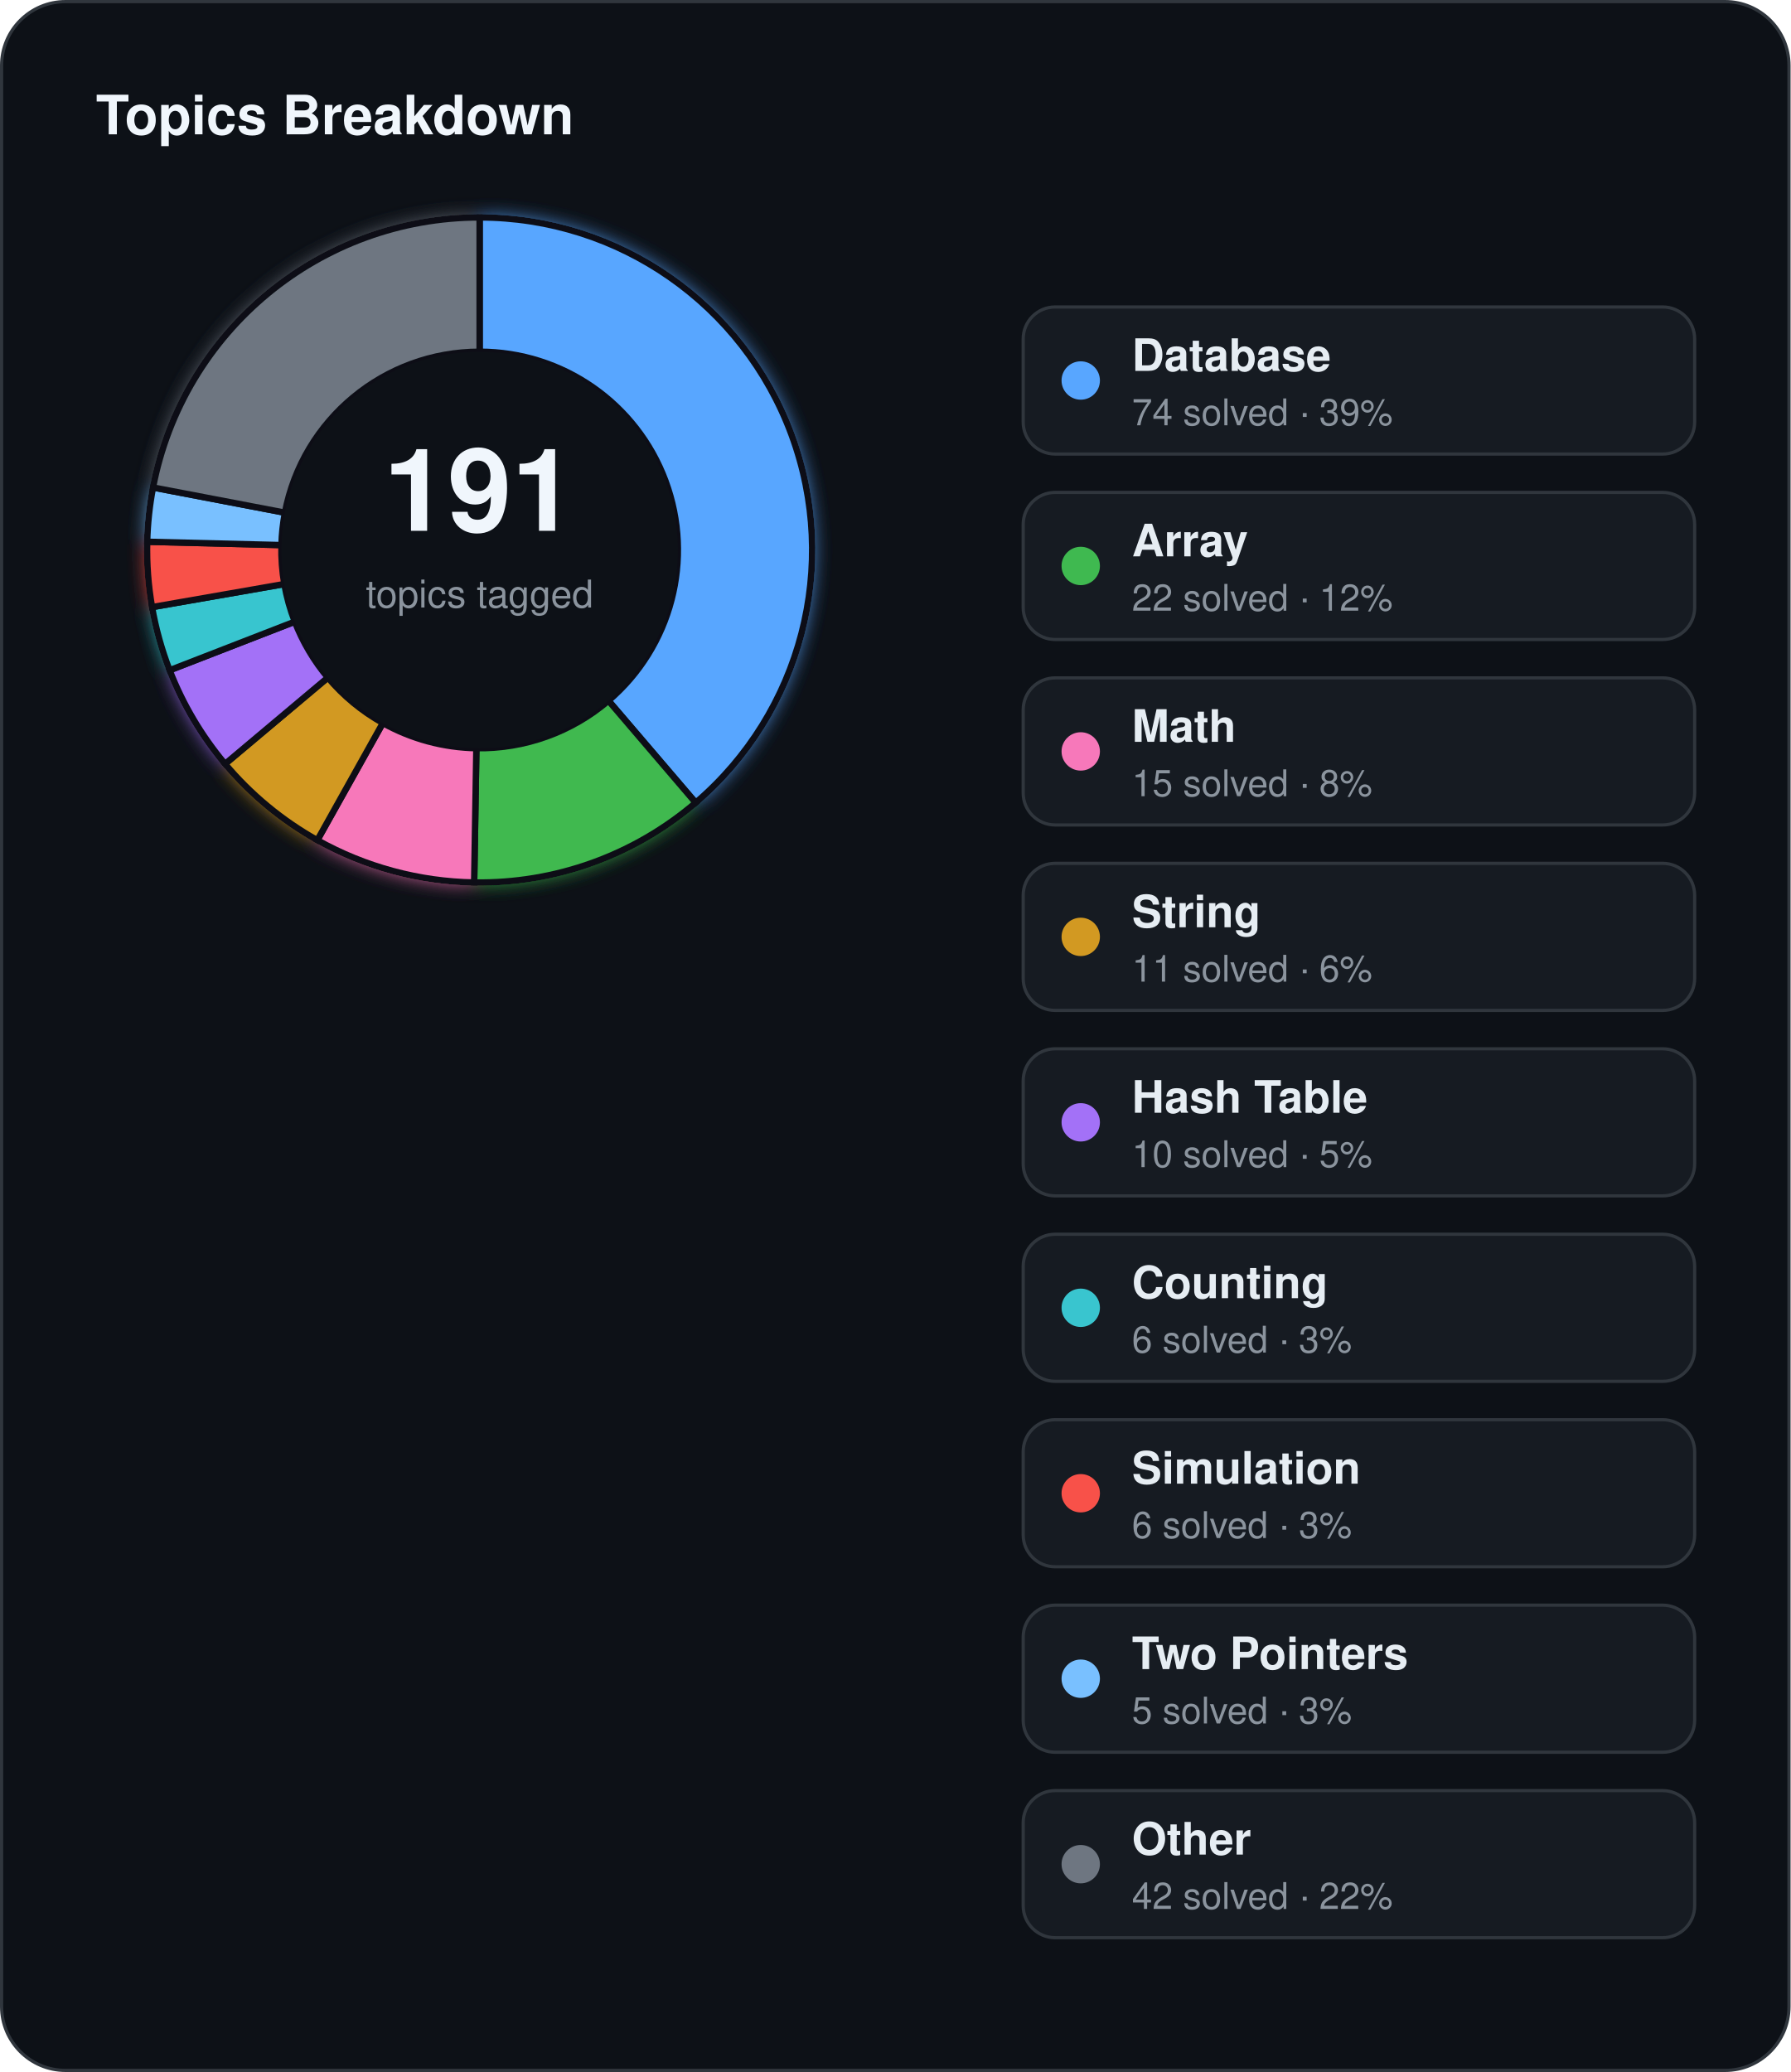
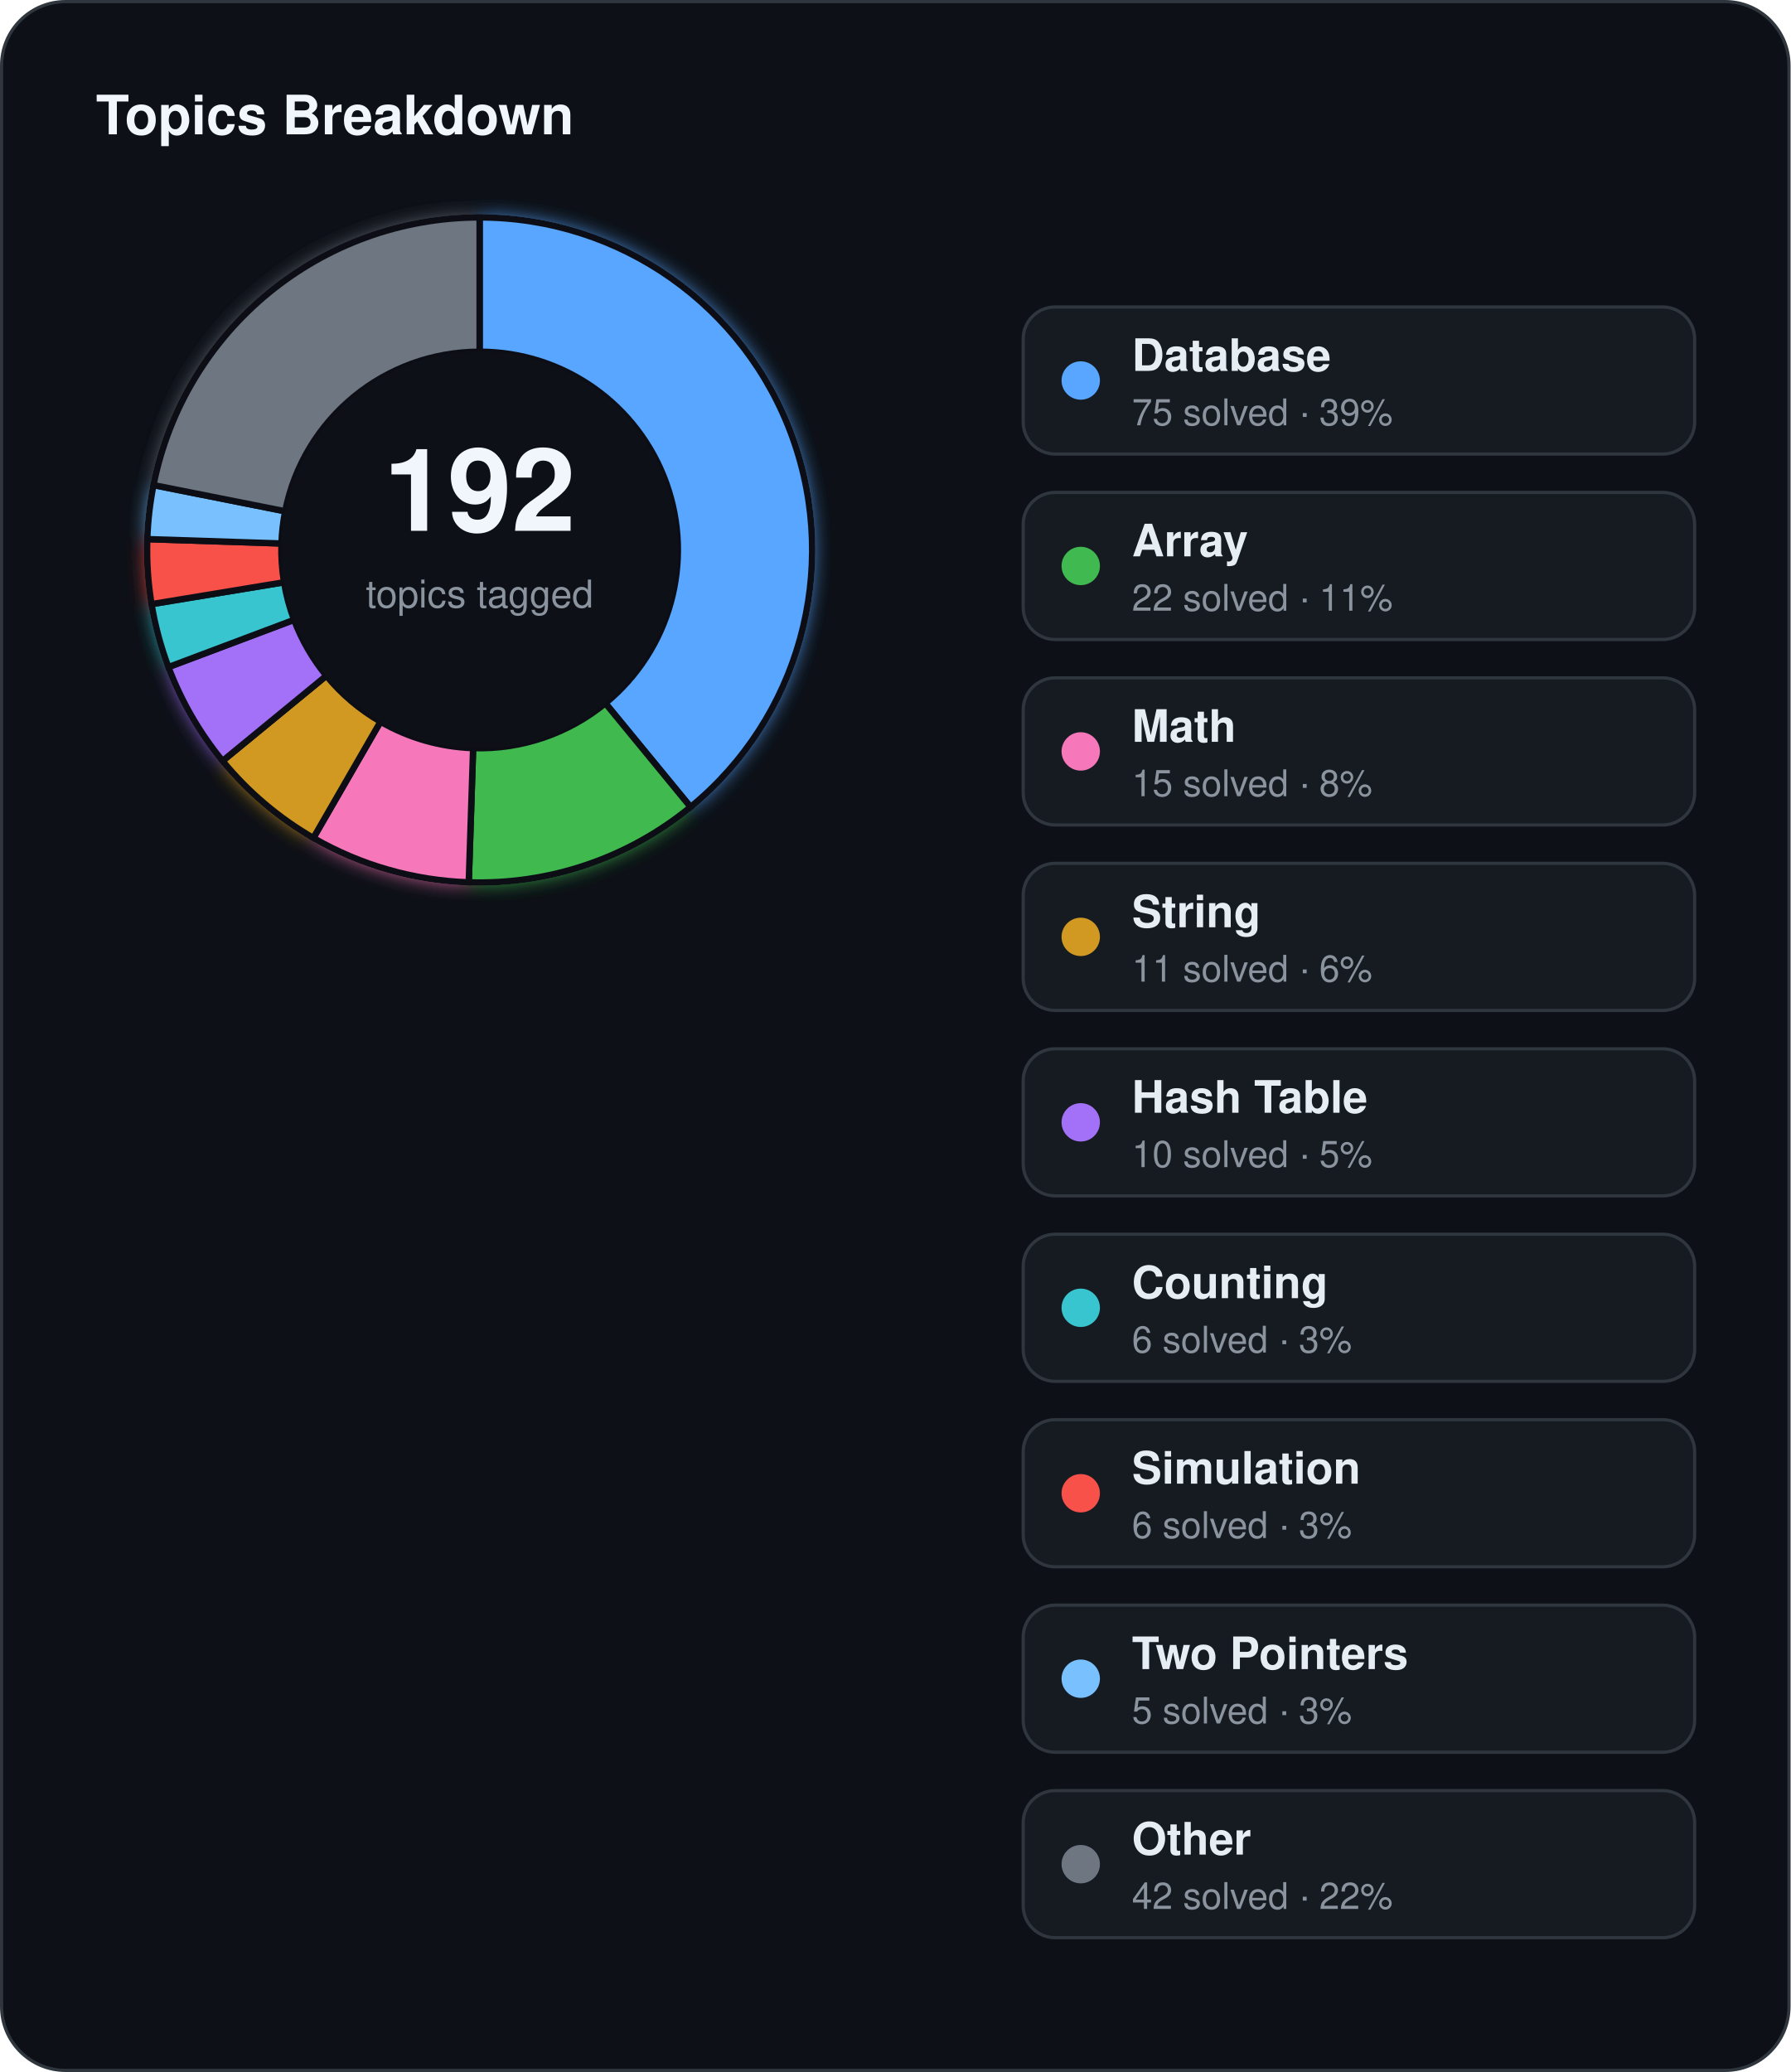
<svg xmlns="http://www.w3.org/2000/svg" width="560" height="648" viewBox="0 0 560 648">
  <defs>
    <filter id="topics-glow" x="-60%" y="-60%" width="220%" height="220%">
      <feGaussianBlur stdDeviation="3" result="blur" />
      <feMerge>
        <feMergeNode in="blur" />
        <feMergeNode in="SourceGraphic" />
      </feMerge>
    </filter>
  </defs>
  <rect x="0.5" y="0.5" width="559" height="647" rx="20" fill="#0d1117" stroke="#30363d" stroke-width="1" />
  <text x="30" y="42" fill="#f0f6fc" font-family="Segoe UI, Helvetica, Arial, sans-serif" font-size="17" font-weight="700">Topics Breakdown</text>
  <g filter="url(#topics-glow)">
-     <path d="M 150.00,68.00 A 104,104 0 0 1 217.58,251.05 L 190.29,219.13 A 62,62 0 0 0 150.00,110.00 Z" fill="#58a6ff" stroke="#0d1117" stroke-width="2" />
-     <path d="M 217.58,251.05 A 104,104 0 0 1 148.29,275.99 L 148.98,233.99 A 62,62 0 0 0 190.29,219.13 Z" fill="#3fb950" stroke="#0d1117" stroke-width="2" />
-     <path d="M 148.29,275.99 A 104,104 0 0 1 99.24,262.77 L 119.74,226.11 A 62,62 0 0 0 148.98,233.99 Z" fill="#f778ba" stroke="#0d1117" stroke-width="2" />
-     <path d="M 99.24,262.77 A 104,104 0 0 1 70.39,238.92 L 102.54,211.90 A 62,62 0 0 0 119.74,226.11 Z" fill="#d29922" stroke="#0d1117" stroke-width="2" />
-     <path d="M 70.39,238.92 A 104,104 0 0 1 53.04,209.62 L 92.20,194.42 A 62,62 0 0 0 102.54,211.90 Z" fill="#a371f7" stroke="#0d1117" stroke-width="2" />
-     <path d="M 53.04,209.62 A 104,104 0 0 1 47.55,189.87 L 88.92,182.65 A 62,62 0 0 0 92.20,194.42 Z" fill="#39c5cf" stroke="#0d1117" stroke-width="2" />
-     <path d="M 47.55,189.87 A 104,104 0 0 1 46.03,169.43 L 88.02,170.47 A 62,62 0 0 0 88.92,182.65 Z" fill="#f85149" stroke="#0d1117" stroke-width="2" />
-     <path d="M 46.03,169.43 A 104,104 0 0 1 47.85,152.45 L 89.11,160.34 A 62,62 0 0 0 88.02,170.47 Z" fill="#79c0ff" stroke="#0d1117" stroke-width="2" />
-     <path d="M 47.85,152.45 A 104,104 0 0 1 150.00,68.00 L 150.00,110.00 A 62,62 0 0 0 89.11,160.34 Z" fill="#6e7681" stroke="#0d1117" stroke-width="2" />
+     <path d="M 150.00,68.00 A 104,104 0 0 1 215.98,252.39 L 189.33,219.93 A 62,62 0 0 0 150.00,110.00 Z" fill="#58a6ff" stroke="#0d1117" stroke-width="2" />
+     <path d="M 215.98,252.39 A 104,104 0 0 1 146.60,275.94 L 147.97,233.97 A 62,62 0 0 0 189.33,219.93 Z" fill="#3fb950" stroke="#0d1117" stroke-width="2" />
+     <path d="M 146.60,275.94 A 104,104 0 0 1 98.00,262.07 L 119.00,225.69 A 62,62 0 0 0 147.97,233.97 Z" fill="#f778ba" stroke="#0d1117" stroke-width="2" />
+     <path d="M 98.00,262.07 A 104,104 0 0 1 69.61,237.98 L 102.07,211.33 A 62,62 0 0 0 119.00,225.69 Z" fill="#d29922" stroke="#0d1117" stroke-width="2" />
+     <path d="M 69.61,237.98 A 104,104 0 0 1 52.67,208.63 L 91.97,193.84 A 62,62 0 0 0 102.07,211.33 Z" fill="#a371f7" stroke="#0d1117" stroke-width="2" />
+     <path d="M 52.67,208.63 A 104,104 0 0 1 47.39,188.94 L 88.83,182.10 A 62,62 0 0 0 91.97,193.84 Z" fill="#39c5cf" stroke="#0d1117" stroke-width="2" />
+     <path d="M 47.39,188.94 A 104,104 0 0 1 46.06,168.60 L 88.03,169.97 A 62,62 0 0 0 88.83,182.10 Z" fill="#f85149" stroke="#0d1117" stroke-width="2" />
+     <path d="M 46.06,168.60 A 104,104 0 0 1 48.00,151.71 L 89.19,159.90 A 62,62 0 0 0 88.03,169.97 Z" fill="#79c0ff" stroke="#0d1117" stroke-width="2" />
+     <path d="M 48.00,151.71 A 104,104 0 0 1 150.00,68.00 L 150.00,110.00 A 62,62 0 0 0 89.19,159.90 Z" fill="#6e7681" stroke="#0d1117" stroke-width="2" />
  </g>
  <circle cx="150" cy="172" r="62" fill="#0d1117" />
-   <text x="150" y="166" text-anchor="middle" fill="#f0f6fc" font-family="Segoe UI, Helvetica, Arial, sans-serif" font-size="36" font-weight="700">191</text>
+   <text x="150" y="166" text-anchor="middle" fill="#f0f6fc" font-family="Segoe UI, Helvetica, Arial, sans-serif" font-size="36" font-weight="700">192</text>
  <text x="150" y="190" text-anchor="middle" fill="#8b949e" font-family="Segoe UI, Helvetica, Arial, sans-serif" font-size="12">topics tagged</text>
  <rect x="320" y="96" width="210" height="46" rx="10" fill="#161b22" stroke="#30363d" stroke-width="1" />
  <circle cx="338" cy="119" r="6" fill="#58a6ff" />
  <text x="354" y="116" fill="#e6edf3" font-family="Segoe UI, Helvetica, Arial, sans-serif" font-size="14" font-weight="600">Database</text>
-   <text x="354" y="133" fill="#8b949e" font-family="Segoe UI, Helvetica, Arial, sans-serif" font-size="11.5">74 solved · 39%</text>
+   <text x="354" y="133" fill="#8b949e" font-family="Segoe UI, Helvetica, Arial, sans-serif" font-size="11.5">75 solved · 39%</text>
  <rect x="320" y="154" width="210" height="46" rx="10" fill="#161b22" stroke="#30363d" stroke-width="1" />
  <circle cx="338" cy="177" r="6" fill="#3fb950" />
  <text x="354" y="174" fill="#e6edf3" font-family="Segoe UI, Helvetica, Arial, sans-serif" font-size="14" font-weight="600">Array</text>
-   <text x="354" y="191" fill="#8b949e" font-family="Segoe UI, Helvetica, Arial, sans-serif" font-size="11.5">22 solved · 12%</text>
+   <text x="354" y="191" fill="#8b949e" font-family="Segoe UI, Helvetica, Arial, sans-serif" font-size="11.5">22 solved · 11%</text>
  <rect x="320" y="212" width="210" height="46" rx="10" fill="#161b22" stroke="#30363d" stroke-width="1" />
  <circle cx="338" cy="235" r="6" fill="#f778ba" />
  <text x="354" y="232" fill="#e6edf3" font-family="Segoe UI, Helvetica, Arial, sans-serif" font-size="14" font-weight="600">Math</text>
  <text x="354" y="249" fill="#8b949e" font-family="Segoe UI, Helvetica, Arial, sans-serif" font-size="11.5">15 solved · 8%</text>
  <rect x="320" y="270" width="210" height="46" rx="10" fill="#161b22" stroke="#30363d" stroke-width="1" />
  <circle cx="338" cy="293" r="6" fill="#d29922" />
  <text x="354" y="290" fill="#e6edf3" font-family="Segoe UI, Helvetica, Arial, sans-serif" font-size="14" font-weight="600">String</text>
  <text x="354" y="307" fill="#8b949e" font-family="Segoe UI, Helvetica, Arial, sans-serif" font-size="11.5">11 solved · 6%</text>
  <rect x="320" y="328" width="210" height="46" rx="10" fill="#161b22" stroke="#30363d" stroke-width="1" />
  <circle cx="338" cy="351" r="6" fill="#a371f7" />
  <text x="354" y="348" fill="#e6edf3" font-family="Segoe UI, Helvetica, Arial, sans-serif" font-size="14" font-weight="600">Hash Table</text>
  <text x="354" y="365" fill="#8b949e" font-family="Segoe UI, Helvetica, Arial, sans-serif" font-size="11.5">10 solved · 5%</text>
  <rect x="320" y="386" width="210" height="46" rx="10" fill="#161b22" stroke="#30363d" stroke-width="1" />
  <circle cx="338" cy="409" r="6" fill="#39c5cf" />
  <text x="354" y="406" fill="#e6edf3" font-family="Segoe UI, Helvetica, Arial, sans-serif" font-size="14" font-weight="600">Counting</text>
  <text x="354" y="423" fill="#8b949e" font-family="Segoe UI, Helvetica, Arial, sans-serif" font-size="11.5">6 solved · 3%</text>
  <rect x="320" y="444" width="210" height="46" rx="10" fill="#161b22" stroke="#30363d" stroke-width="1" />
  <circle cx="338" cy="467" r="6" fill="#f85149" />
  <text x="354" y="464" fill="#e6edf3" font-family="Segoe UI, Helvetica, Arial, sans-serif" font-size="14" font-weight="600">Simulation</text>
  <text x="354" y="481" fill="#8b949e" font-family="Segoe UI, Helvetica, Arial, sans-serif" font-size="11.5">6 solved · 3%</text>
  <rect x="320" y="502" width="210" height="46" rx="10" fill="#161b22" stroke="#30363d" stroke-width="1" />
  <circle cx="338" cy="525" r="6" fill="#79c0ff" />
  <text x="354" y="522" fill="#e6edf3" font-family="Segoe UI, Helvetica, Arial, sans-serif" font-size="14" font-weight="600">Two Pointers</text>
  <text x="354" y="539" fill="#8b949e" font-family="Segoe UI, Helvetica, Arial, sans-serif" font-size="11.5">5 solved · 3%</text>
  <rect x="320" y="560" width="210" height="46" rx="10" fill="#161b22" stroke="#30363d" stroke-width="1" />
  <circle cx="338" cy="583" r="6" fill="#6e7681" />
  <text x="354" y="580" fill="#e6edf3" font-family="Segoe UI, Helvetica, Arial, sans-serif" font-size="14" font-weight="600">Other</text>
  <text x="354" y="597" fill="#8b949e" font-family="Segoe UI, Helvetica, Arial, sans-serif" font-size="11.5">42 solved · 22%</text>
</svg>
